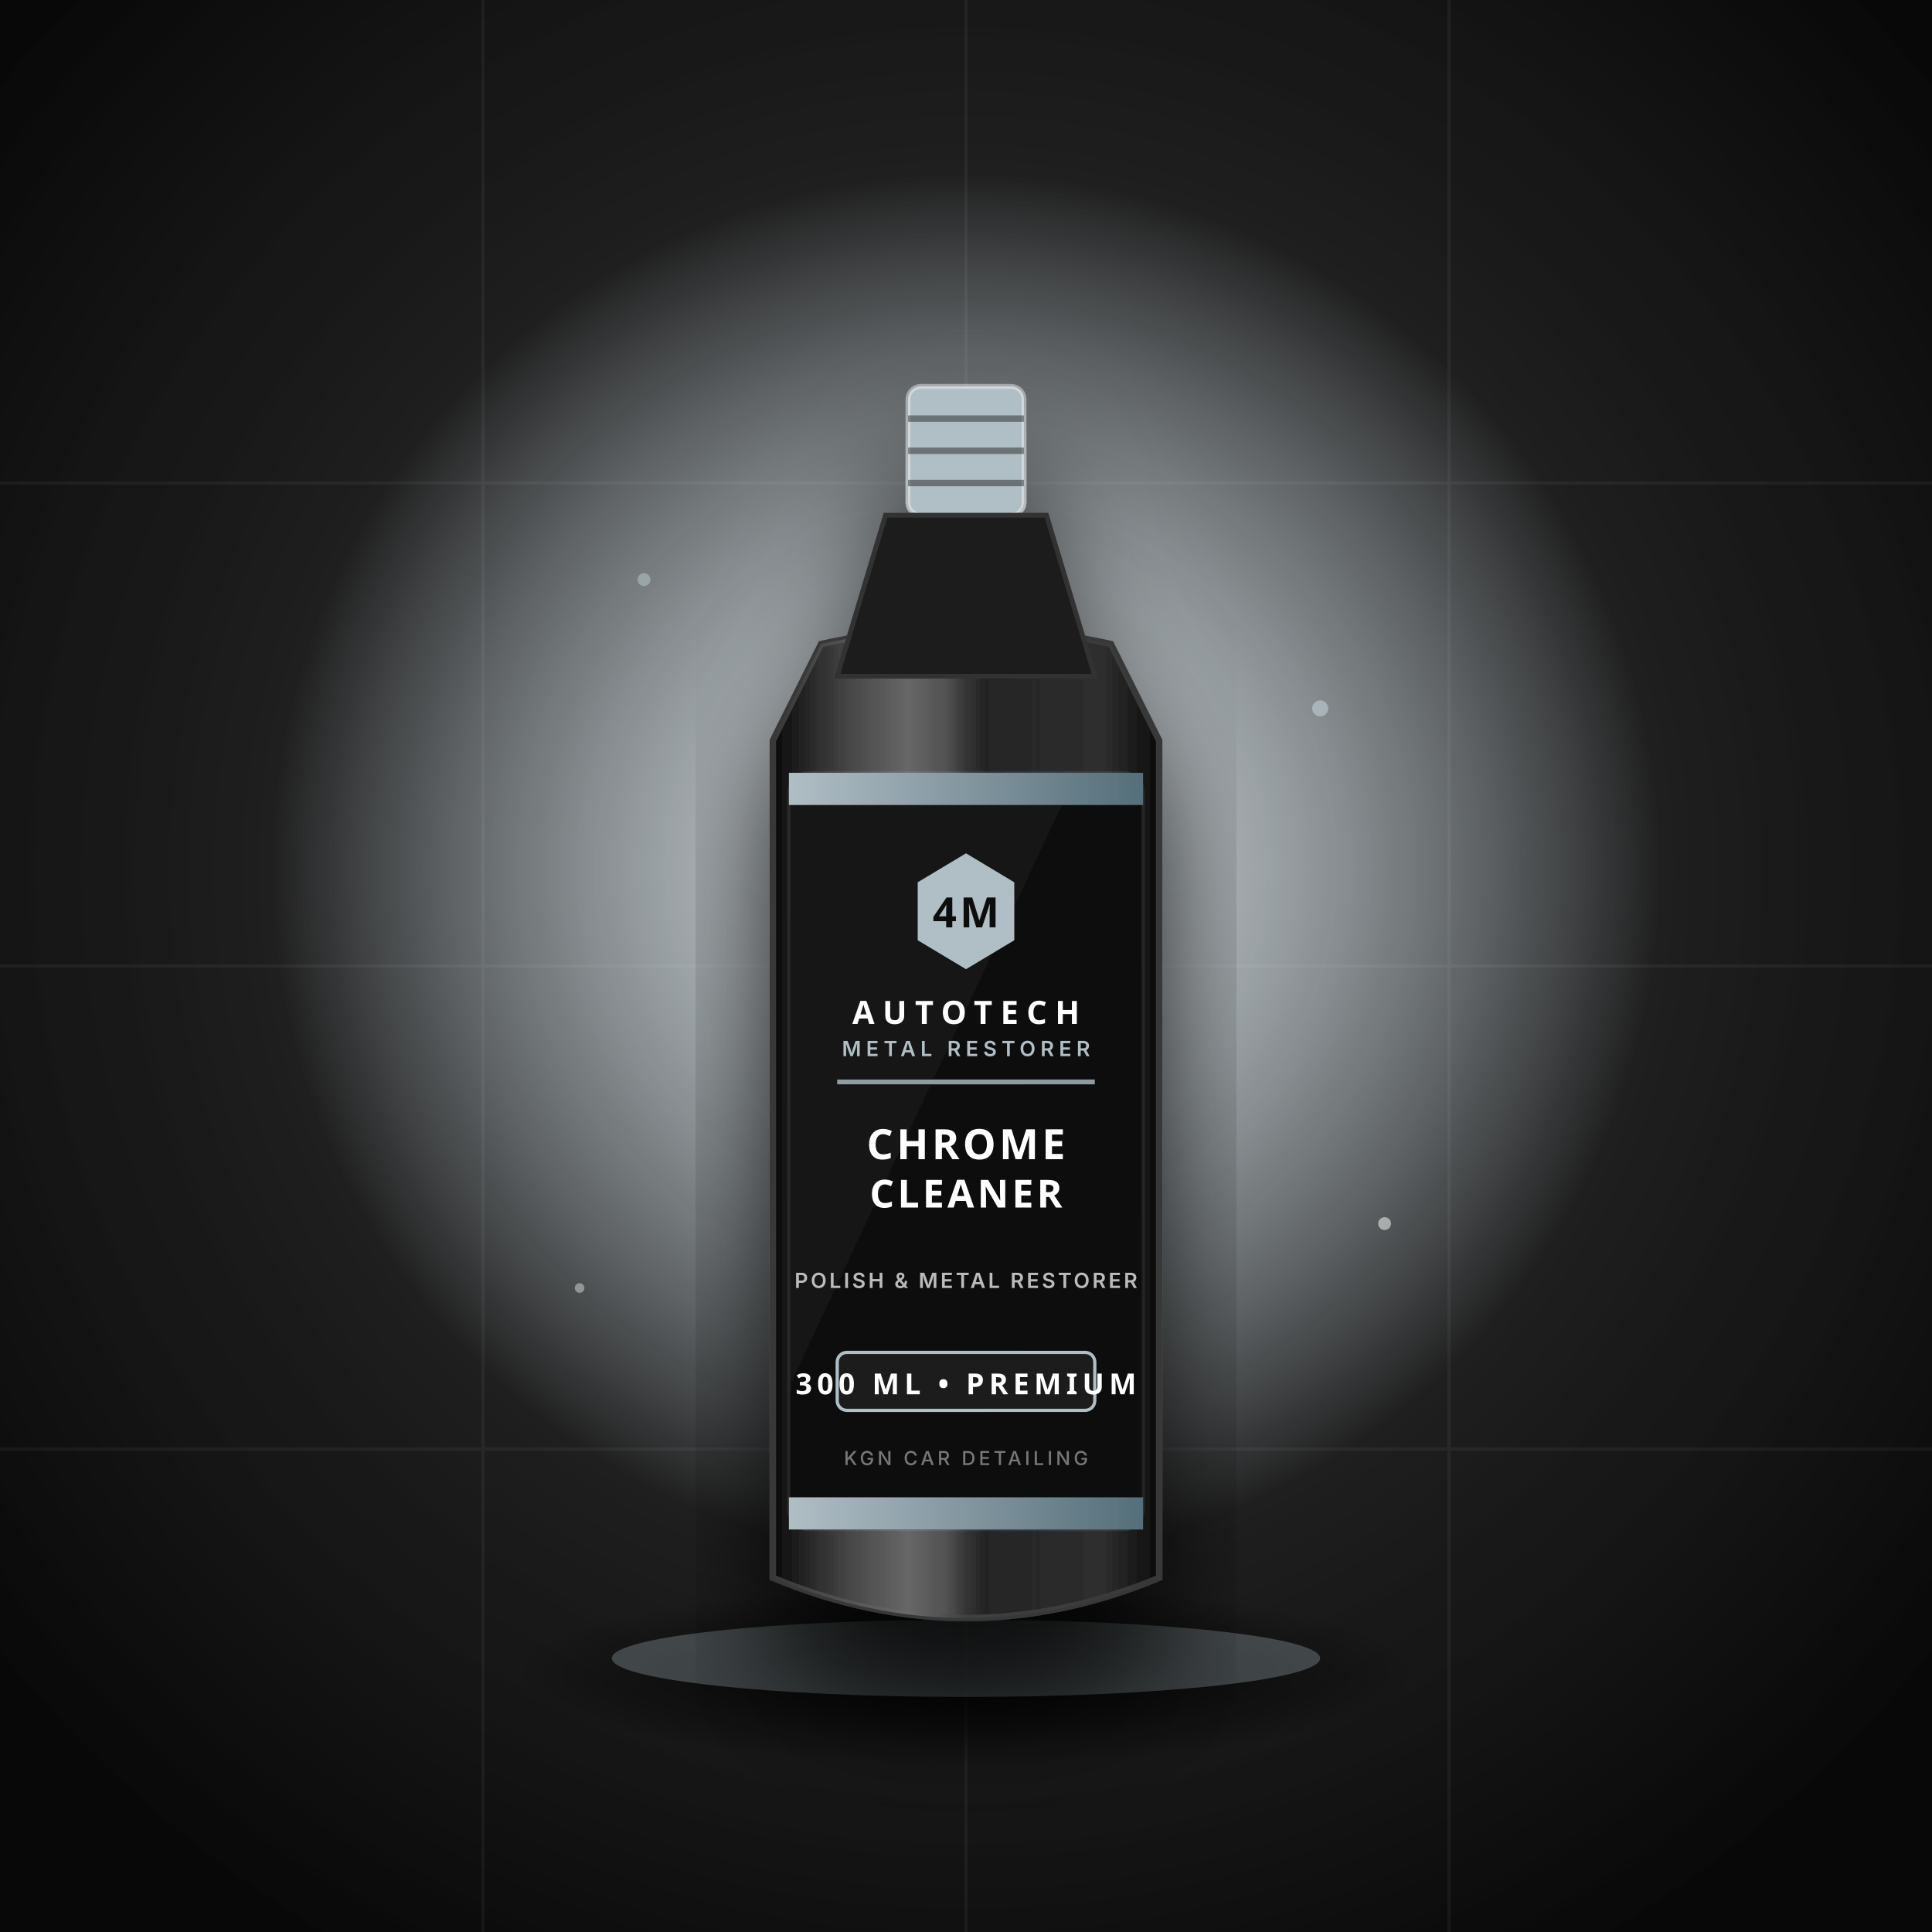
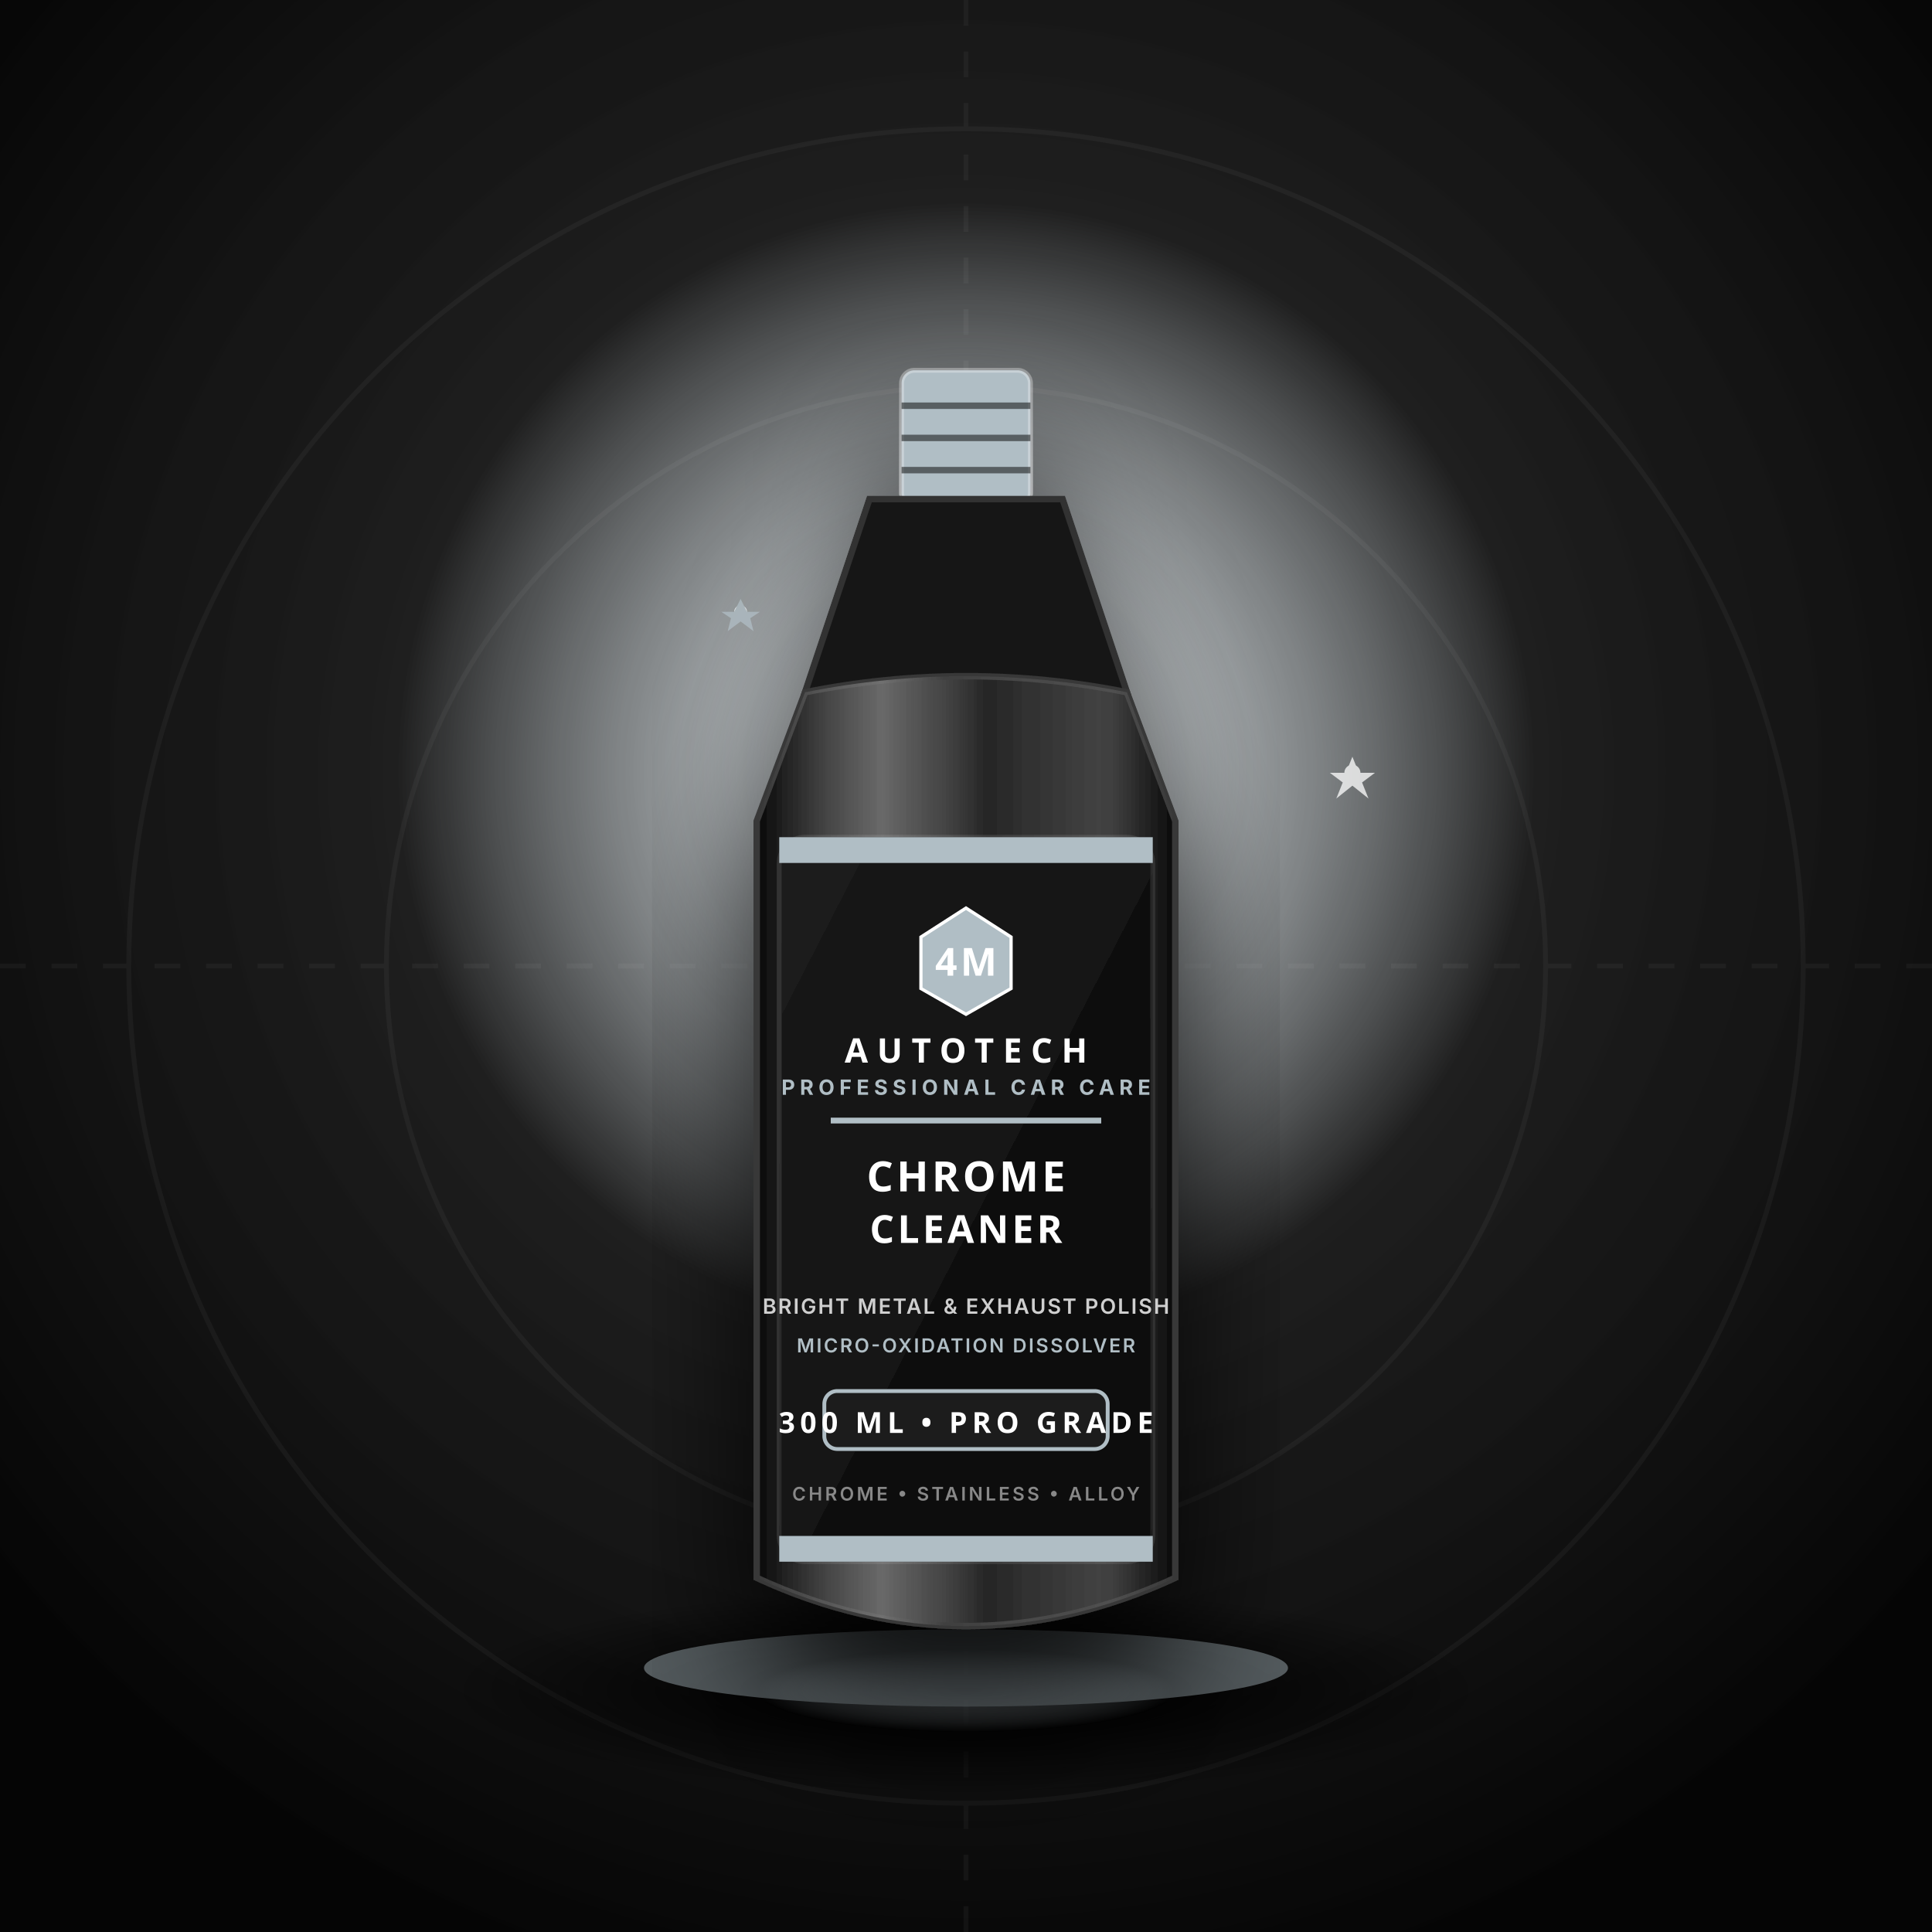
<svg xmlns="http://www.w3.org/2000/svg" viewBox="0 0 600 600" width="100%" height="100%">
  <defs>
-     <radialGradient id="bgGlow" cx="50%" cy="45%" r="65%">
-       <stop offset="0%" stop-color="#90A4AE" stop-opacity="0.28" />
-       <stop offset="55%" stop-color="#141414" stop-opacity="0.95" />
-       <stop offset="100%" stop-color="#080808" stop-opacity="1" />
+     <radialGradient id="backdropGlow" cx="50%" cy="40%" r="65%">
+       <stop offset="0%" stop-color="#B0BEC5" stop-opacity="0.32" />
+       <stop offset="45%" stop-color="#141414" stop-opacity="0.95" />
+       <stop offset="100%" stop-color="#050505" stop-opacity="1" />
    </radialGradient>
-     <linearGradient id="bottleBody" x1="0%" y1="0%" x2="100%" y2="0%">
-       <stop offset="0%" stop-color="#0a0a0a" />
-       <stop offset="20%" stop-color="#282828" />
+     <linearGradient id="bodyGrad" x1="0%" y1="0%" x2="100%" y2="0%">
+       <stop offset="0%" stop-color="#080808" />
+       <stop offset="18%" stop-color="#242424" />
      <stop offset="45%" stop-color="#3c3c3c" />
-       <stop offset="55%" stop-color="#1c1c1c" />
-       <stop offset="85%" stop-color="#2c2c2c" />
-       <stop offset="100%" stop-color="#0c0c0c" />
-     </linearGradient>
-     <linearGradient id="labelGrad" x1="0%" y1="0%" x2="100%" y2="100%">
-       <stop offset="0%" stop-color="#181818" />
-       <stop offset="50%" stop-color="#101010" />
+       <stop offset="55%" stop-color="#181818" />
+       <stop offset="82%" stop-color="#2a2a2a" />
      <stop offset="100%" stop-color="#0a0a0a" />
    </linearGradient>
-     <linearGradient id="sheen" x1="0%" y1="0%" x2="100%" y2="0%">
+     <linearGradient id="metallicCan" x1="0%" y1="0%" x2="100%" y2="0%">
+       <stop offset="0%" stop-color="#1a1a1a" />
+       <stop offset="25%" stop-color="#666666" />
+       <stop offset="50%" stop-color="#888888" />
+       <stop offset="75%" stop-color="#333333" />
+       <stop offset="100%" stop-color="#111111" />
+     </linearGradient>
+     <linearGradient id="labelDarkGrad" x1="0%" y1="0%" x2="100%" y2="100%">
+       <stop offset="0%" stop-color="#1c1c1c" />
+       <stop offset="60%" stop-color="#101010" />
+       <stop offset="100%" stop-color="#070707" />
+     </linearGradient>
+     <linearGradient id="glassSheen" x1="0%" y1="0%" x2="100%" y2="0%">
      <stop offset="0%" stop-color="#fff" stop-opacity="0" />
-       <stop offset="35%" stop-color="#fff" stop-opacity="0.25" />
-       <stop offset="50%" stop-color="#fff" stop-opacity="0.04" />
+       <stop offset="30%" stop-color="#fff" stop-opacity="0.28" />
+       <stop offset="45%" stop-color="#fff" stop-opacity="0.04" />
+       <stop offset="85%" stop-color="#fff" stop-opacity="0.12" />
      <stop offset="100%" stop-color="#fff" stop-opacity="0" />
    </linearGradient>
-     <linearGradient id="brandAccent" x1="0%" y1="0%" x2="100%" y2="0%">
-       <stop offset="0%" stop-color="#B0BEC5" />
-       <stop offset="100%" stop-color="#546E7A" />
-     </linearGradient>
-     <filter id="shadow" x="-20%" y="-20%" width="140%" height="140%">
-       <feDropShadow dx="0" dy="25" stdDeviation="20" flood-color="#000" flood-opacity="0.85" />
+     <filter id="softShadow" x="-25%" y="-20%" width="150%" height="150%">
+       <feDropShadow dx="0" dy="28" stdDeviation="22" flood-color="#000" flood-opacity="0.85" />
    </filter>
-     <radialGradient id="floorShadow" cx="50%" cy="50%" r="50%">
-       <stop offset="0%" stop-color="#000" stop-opacity="0.9" />
-       <stop offset="60%" stop-color="#000" stop-opacity="0.4" />
-       <stop offset="100%" stop-color="#000" stop-opacity="0" />
+     <radialGradient id="floorReflection" cx="50%" cy="50%" r="50%">
+       <stop offset="0%" stop-color="#B0BEC5" stop-opacity="0.3" />
+       <stop offset="40%" stop-color="#000000" stop-opacity="0.8" />
+       <stop offset="100%" stop-color="#000000" stop-opacity="0" />
    </radialGradient>
  </defs>
-   <rect width="600" height="600" fill="url(#bgGlow)" />
-   <g opacity="0.05" stroke="#fff" stroke-width="1">
-     <line x1="0" y1="150" x2="600" y2="150" />
-     <line x1="0" y1="300" x2="600" y2="300" />
-     <line x1="0" y1="450" x2="600" y2="450" />
-     <line x1="150" y1="0" x2="150" y2="600" />
-     <line x1="300" y1="0" x2="300" y2="600" />
-     <line x1="450" y1="0" x2="450" y2="600" />
+   <rect width="600" height="600" fill="url(#backdropGlow)" />
+   <g opacity="0.04" stroke="#ffffff" stroke-width="1.5" fill="none">
+     <circle cx="300" cy="300" r="180" />
+     <circle cx="300" cy="300" r="260" />
+     <line x1="0" y1="300" x2="600" y2="300" stroke-dasharray="8 8" />
+     <line x1="300" y1="0" x2="300" y2="600" stroke-dasharray="8 8" />
  </g>
-   <ellipse cx="300" cy="520" rx="140" ry="28" fill="url(#floorShadow)" />
-   <ellipse cx="300" cy="515" rx="110" ry="12" fill="#B0BEC5" opacity="0.3" />
-   <g filter="url(#shadow)">
-     <path d="M 255 200 Q 300 190 345 200 L 360 230 L 360 490 Q 300 515 240 490 L 240 230 Z" fill="url(#bottleBody)" stroke="#383838" stroke-width="2" />
-     <path d="M 255 200 Q 300 190 345 200 L 360 230 L 360 490 Q 300 515 240 490 L 240 230 Z" fill="url(#sheen)" />
-     <rect x="245" y="240" width="110" height="235" rx="6" fill="url(#labelGrad)" stroke="rgba(255,255,255,0.08)" stroke-width="1" />
-     <rect x="245" y="240" width="110" height="10" fill="url(#brandAccent)" />
-     <rect x="245" y="465" width="110" height="10" fill="url(#brandAccent)" />
-     <rect x="282" y="120" width="36" height="40" rx="4" fill="#B0BEC5" stroke="rgba(255,255,255,0.4)" stroke-width="1.5" />
-     <line x1="282" y1="130" x2="318" y2="130" stroke="rgba(0,0,0,0.4)" stroke-width="2" />
-     <line x1="282" y1="140" x2="318" y2="140" stroke="rgba(0,0,0,0.4)" stroke-width="2" />
-     <line x1="282" y1="150" x2="318" y2="150" stroke="rgba(0,0,0,0.4)" stroke-width="2" />
-     <path d="M 275 160 L 325 160 L 340 210 L 260 210 Z" fill="#1a1a1a" stroke="#333" stroke-width="1.5" />
+   <ellipse cx="300" cy="525" rx="160" ry="32" fill="url(#floorReflection)" />
+   <ellipse cx="300" cy="518" rx="100" ry="12" fill="#B0BEC5" opacity="0.45" />
+   <g filter="url(#softShadow)">
+     <g id="bottleCap">
+       <rect x="280" y="115" width="40" height="42" rx="4" fill="#B0BEC5" stroke="rgba(255,255,255,0.3)" stroke-width="1.5" />
+       <line x1="280" y1="126" x2="320" y2="126" stroke="rgba(0,0,0,0.5)" stroke-width="2" />
+       <line x1="280" y1="136" x2="320" y2="136" stroke="rgba(0,0,0,0.5)" stroke-width="2" />
+       <line x1="280" y1="146" x2="320" y2="146" stroke="rgba(0,0,0,0.5)" stroke-width="2" />
+       <path d="M 270 155 L 330 155 L 350 215 L 250 215 Z" fill="#181818" stroke="#333" stroke-width="2" />
+     </g>
+     <path d="M 250 215 Q 300 205 350 215 L 365 255 L 365 490 Q 300 520 235 490 L 235 255 Z" fill="url(#bodyGrad)" stroke="#383838" stroke-width="2" />
+     <path d="M 250 215 Q 300 205 350 215 L 365 255 L 365 490 Q 300 520 235 490 L 235 255 Z" fill="url(#glassSheen)" />
+     <rect x="242" y="260" width="116" height="225" rx="8" fill="url(#labelDarkGrad)" stroke="rgba(255,255,255,0.1)" stroke-width="1.5" />
+     <rect x="242" y="260" width="116" height="8" fill="#B0BEC5" />
+     <rect x="242" y="477" width="116" height="8" fill="#B0BEC5" />
    <g text-anchor="middle">
-       <polygon points="300,265 315,274 315,292 300,301 285,292 285,274" fill="#B0BEC5" />
-       <text x="300" y="288" font-family="'Rajdhani', 'Impact', sans-serif" font-size="13" font-weight="900" fill="#111111" letter-spacing="1">4M</text>
-       <text x="300" y="318" font-family="'Rajdhani', 'Arial Black', sans-serif" font-size="10" font-weight="800" fill="#fff" letter-spacing="2.5">AUTOTECH</text>
-       <text x="300" y="328" font-family="'Inter', sans-serif" font-size="6.5" font-weight="600" fill="#B0BEC5" letter-spacing="1.5">METAL RESTORER</text>
-       <line x1="260" y1="336" x2="340" y2="336" stroke="#B0BEC5" stroke-width="1.5" opacity="0.8" />
-       <text x="300" y="360" font-family="'Rajdhani', 'Arial Black', sans-serif" font-size="13" font-weight="900" fill="#ffffff" letter-spacing="1">CHROME</text>
-       <text x="300" y="375" font-family="'Rajdhani', 'Arial Black', sans-serif" font-size="12" font-weight="900" fill="#ffffff" letter-spacing="1">CLEANER</text>
-       <text x="300" y="400" font-family="'Inter', sans-serif" font-size="6.5" font-weight="600" fill="#bbb" letter-spacing="0.8">POLISH &amp; METAL RESTORER</text>
-       <rect x="260" y="420" width="80" height="18" rx="3" fill="#1e1e1e" stroke="#B0BEC5" stroke-width="1" />
-       <text x="300" y="433" font-family="'Rajdhani', sans-serif" font-size="9" font-weight="700" fill="#ffffff" letter-spacing="1.5">300 ML • PREMIUM</text>
-       <text x="300" y="455" font-family="'Inter', sans-serif" font-size="6" font-weight="500" fill="#777" letter-spacing="1">KGN CAR DETAILING</text>
+       <polygon points="300,282 314,291 314,307 300,315 286,307 286,291" fill="#B0BEC5" stroke="#ffffff" stroke-width="1" />
+       <text x="300" y="303" font-family="'Rajdhani', 'Impact', sans-serif" font-size="12" font-weight="900" fill="#ffffff" letter-spacing="1">4M</text>
+       <text x="300" y="330" font-family="'Rajdhani', 'Arial Black', sans-serif" font-size="10.5" font-weight="800" fill="#ffffff" letter-spacing="2.8">AUTOTECH</text>
+       <text x="300" y="340" font-family="'Inter', sans-serif" font-size="6.5" font-weight="700" fill="#B0BEC5" letter-spacing="1.5">PROFESSIONAL CAR CARE</text>
+       <line x1="258" y1="348" x2="342" y2="348" stroke="#B0BEC5" stroke-width="1.8" />
+       <text x="300" y="370" font-family="'Rajdhani', 'Arial Black', sans-serif" font-size="13" font-weight="900" fill="#ffffff" letter-spacing="1">CHROME</text>
+       <text x="300" y="386" font-family="'Rajdhani', 'Arial Black', sans-serif" font-size="12" font-weight="900" fill="#ffffff" letter-spacing="1">CLEANER</text>
+       <text x="300" y="408" font-family="'Inter', sans-serif" font-size="6.5" font-weight="600" fill="#cfcfcf" letter-spacing="0.5">BRIGHT METAL &amp; EXHAUST POLISH</text>
+       <text x="300" y="420" font-family="'Inter', sans-serif" font-size="6" font-weight="600" fill="#B0BEC5" letter-spacing="0.6">MICRO-OXIDATION DISSOLVER</text>
+       <rect x="256" y="432" width="88" height="18" rx="4" fill="#1c1c1c" stroke="#B0BEC5" stroke-width="1.2" />
+       <text x="300" y="445" font-family="'Rajdhani', sans-serif" font-size="9" font-weight="800" fill="#ffffff" letter-spacing="1.5">300 ML • PRO GRADE</text>
+       <text x="300" y="466" font-family="'Inter', sans-serif" font-size="5.8" font-weight="600" fill="#888888" letter-spacing="0.8">CHROME • STAINLESS • ALLOY</text>
    </g>
  </g>
-   <circle cx="200" cy="180" r="2" fill="#B0BEC5" opacity="0.6" />
-   <circle cx="410" cy="220" r="2.5" fill="#B0BEC5" opacity="0.8" />
-   <circle cx="180" cy="400" r="1.5" fill="#fff" opacity="0.4" />
-   <circle cx="430" cy="380" r="2" fill="#fff" opacity="0.5" />
+   <g fill="#ffffff" opacity="0.75">
+     <circle cx="230" cy="190" r="2" />
+     <polygon points="230,186 232,190 236,190 233,192 234,196 230,193 226,196 227,192 224,190 228,190" fill="#B0BEC5" />
+     <circle cx="420" cy="240" r="2.5" />
+     <polygon points="420,235 422,240 427,240 423,243 425,248 420,244 415,248 417,243 413,240 418,240" fill="#ffffff" />
+   </g>
</svg>
